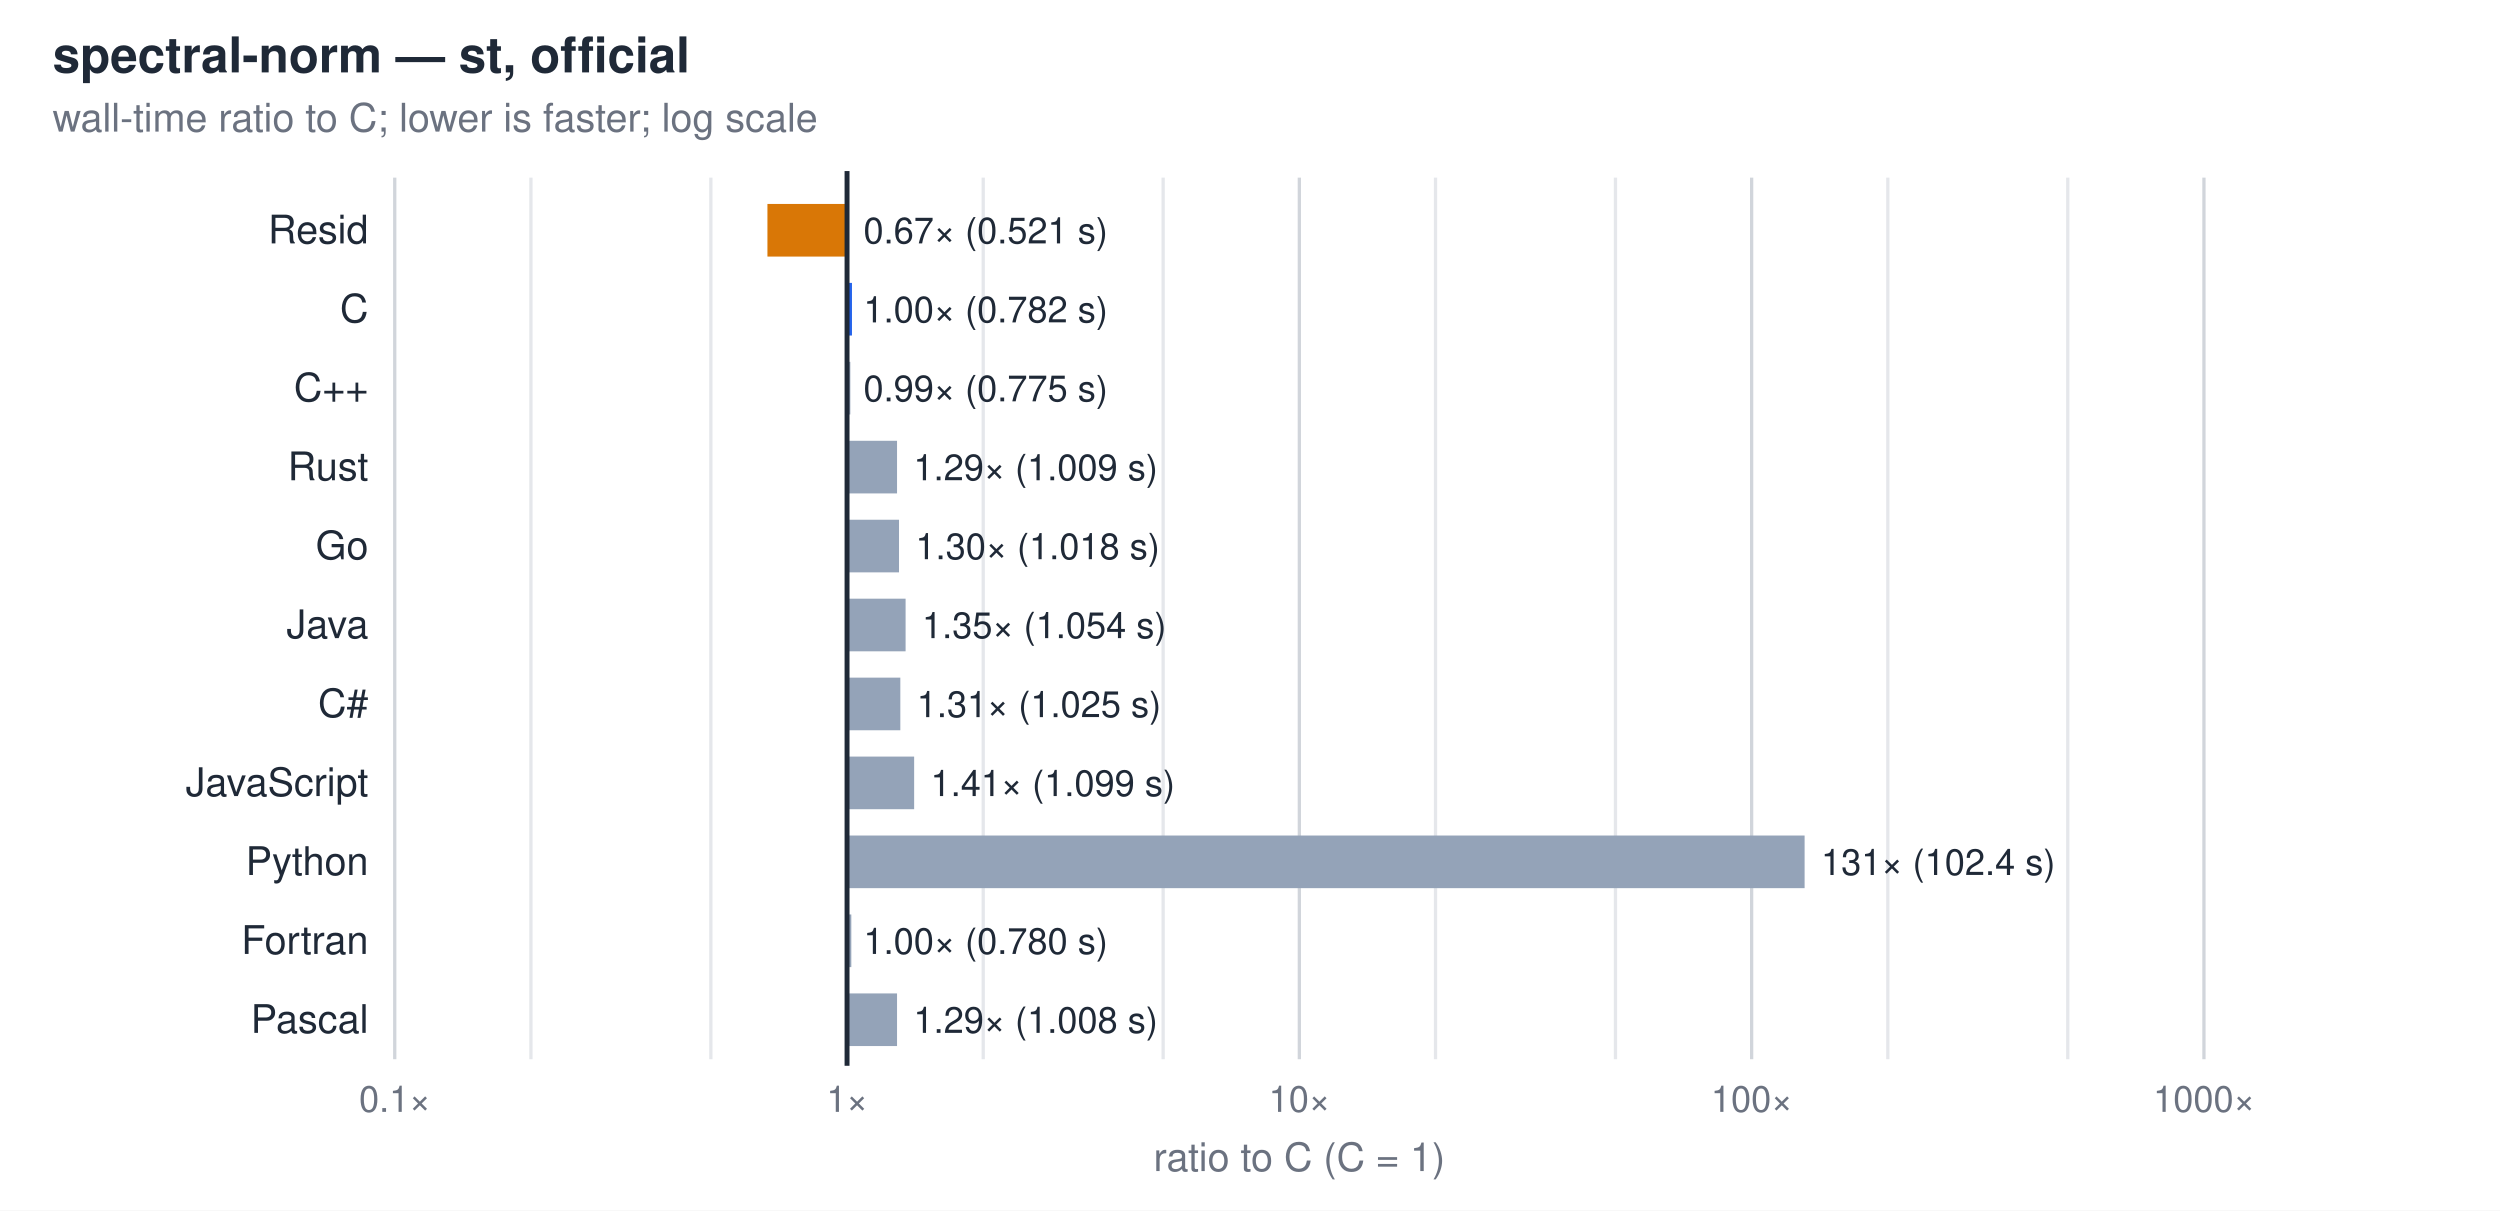
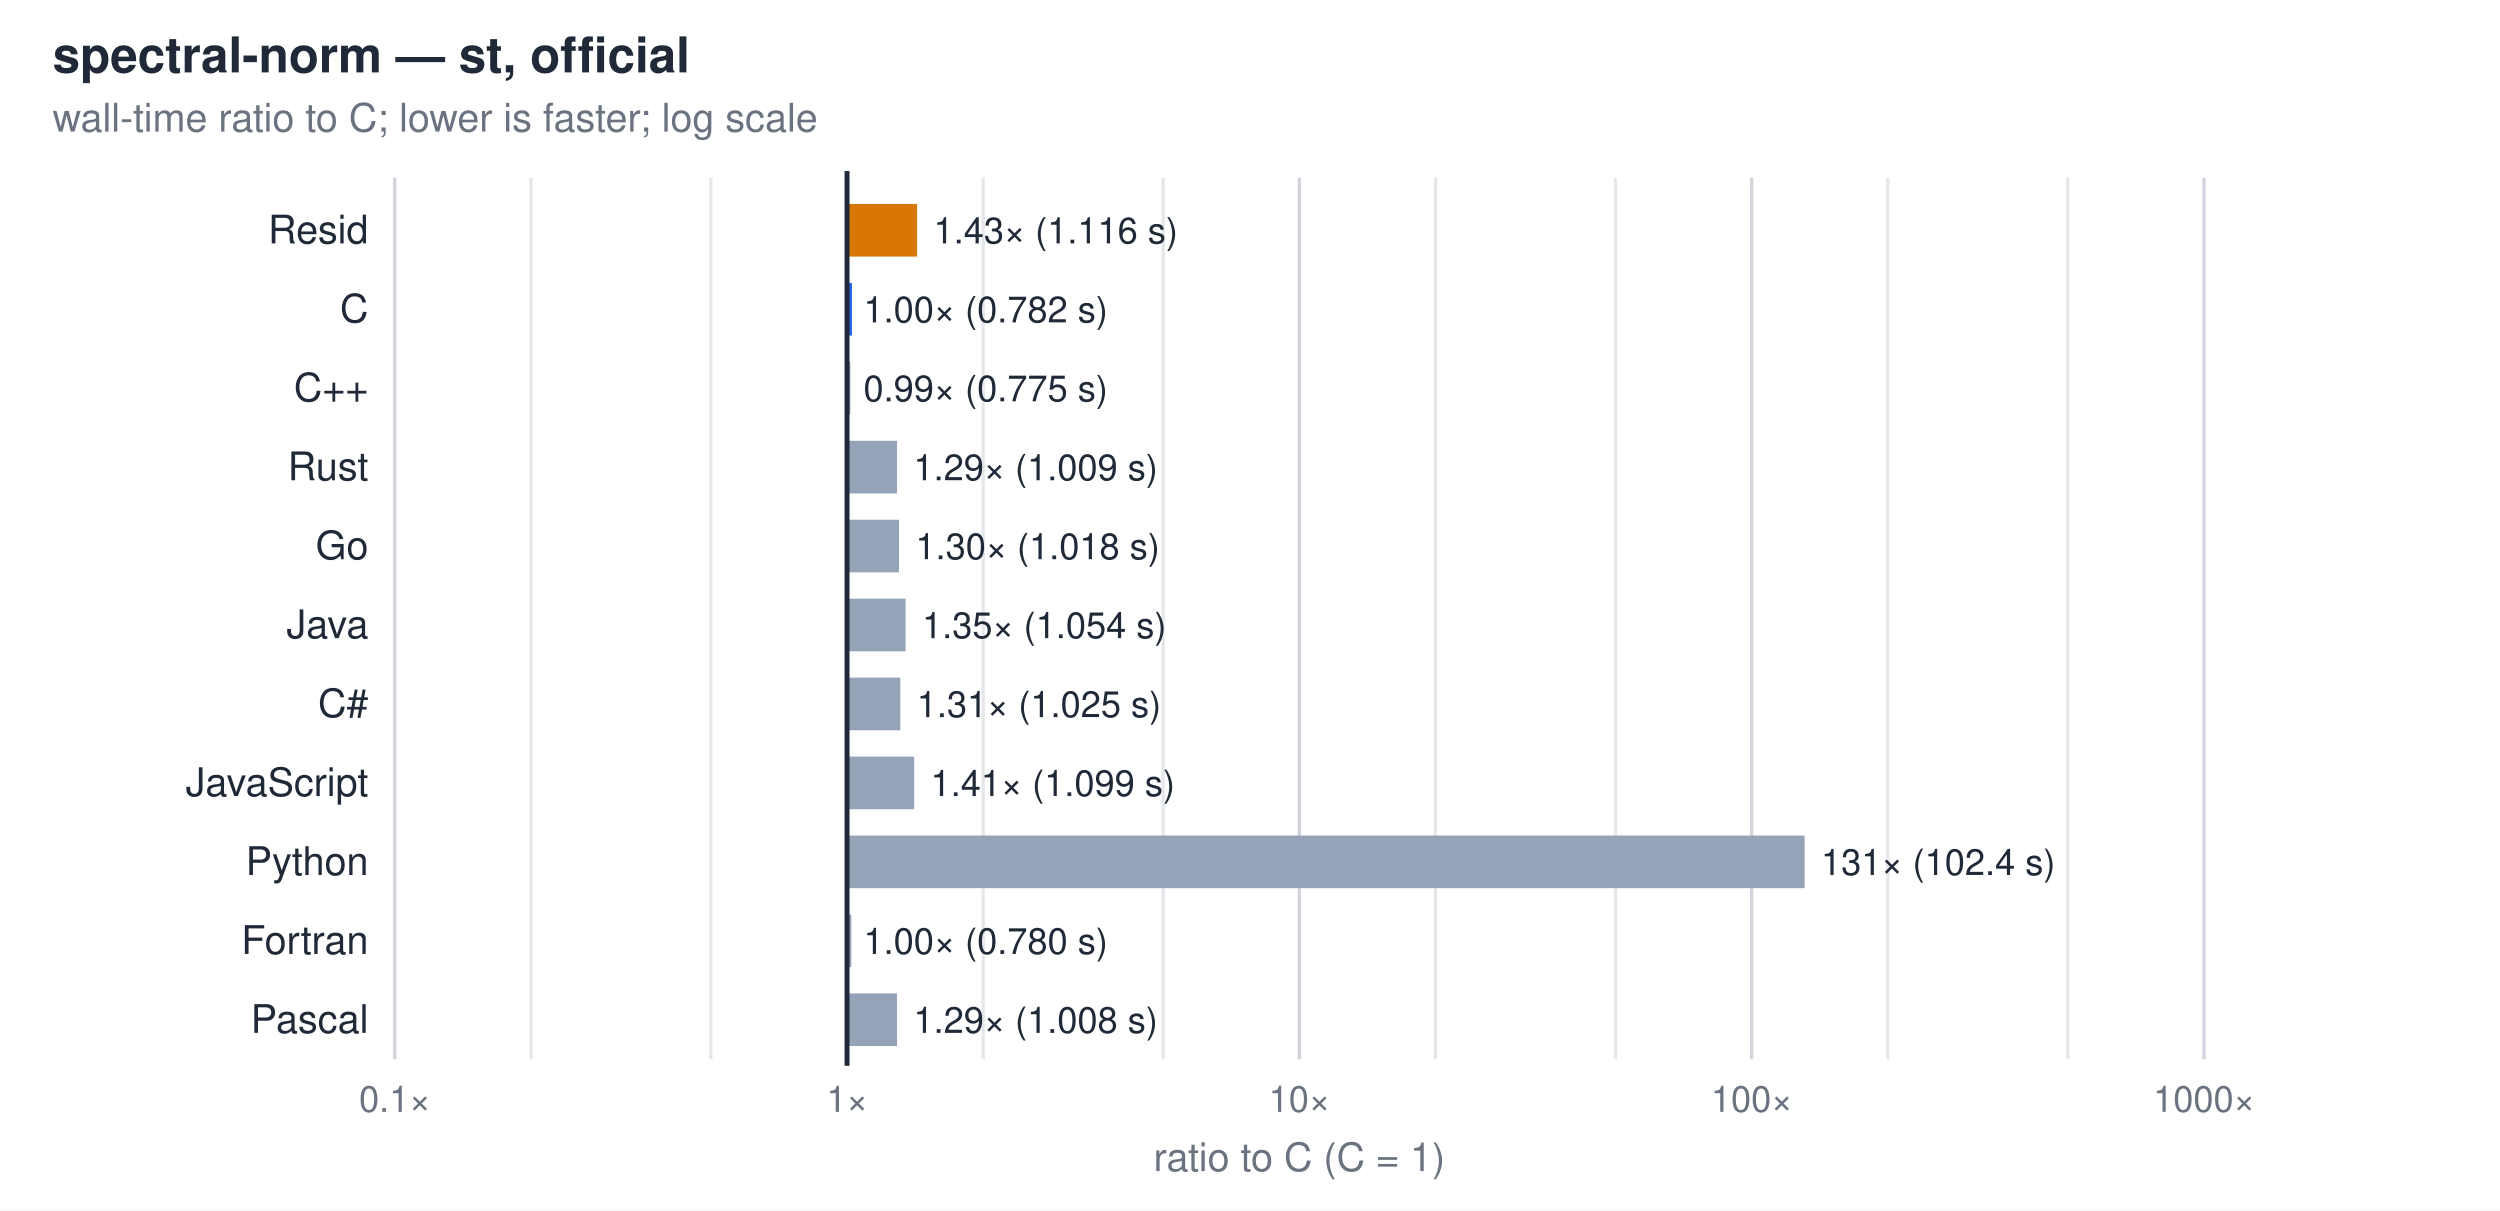
<svg xmlns="http://www.w3.org/2000/svg" width="760" height="368" viewBox="0 0 760 368" font-family="Helvetica, Arial, sans-serif" font-size="12">
  <rect x="0" y="0" width="760" height="368" fill="#ffffff" />
  <text x="16" y="22" font-size="15" font-weight="bold" fill="#1f2937">spectral-norm — st, official</text>
  <text x="16" y="40" fill="#6b7280">wall-time ratio to C; lower is faster; log scale</text>
  <line x1="120.0" y1="54" x2="120.0" y2="322" stroke="#d1d5db" stroke-width="1" />
  <text x="120.0" y="338" text-anchor="middle" fill="#6b7280" font-size="11">0.1×</text>
  <line x1="161.4" y1="54" x2="161.4" y2="322" stroke="#e5e7eb" stroke-width="1" />
  <line x1="216.1" y1="54" x2="216.1" y2="322" stroke="#e5e7eb" stroke-width="1" />
  <line x1="257.5" y1="54" x2="257.5" y2="322" stroke="#d1d5db" stroke-width="1" />
  <text x="257.5" y="338" text-anchor="middle" fill="#6b7280" font-size="11">1×</text>
  <line x1="298.9" y1="54" x2="298.9" y2="322" stroke="#e5e7eb" stroke-width="1" />
  <line x1="353.6" y1="54" x2="353.6" y2="322" stroke="#e5e7eb" stroke-width="1" />
  <line x1="395.0" y1="54" x2="395.0" y2="322" stroke="#d1d5db" stroke-width="1" />
  <text x="395.0" y="338" text-anchor="middle" fill="#6b7280" font-size="11">10×</text>
  <line x1="436.4" y1="54" x2="436.4" y2="322" stroke="#e5e7eb" stroke-width="1" />
  <line x1="491.1" y1="54" x2="491.1" y2="322" stroke="#e5e7eb" stroke-width="1" />
  <line x1="532.5" y1="54" x2="532.5" y2="322" stroke="#d1d5db" stroke-width="1" />
  <text x="532.5" y="338" text-anchor="middle" fill="#6b7280" font-size="11">100×</text>
  <line x1="573.9" y1="54" x2="573.9" y2="322" stroke="#e5e7eb" stroke-width="1" />
  <line x1="628.6" y1="54" x2="628.6" y2="322" stroke="#e5e7eb" stroke-width="1" />
  <line x1="670.0" y1="54" x2="670.0" y2="322" stroke="#d1d5db" stroke-width="1" />
  <text x="670.0" y="338" text-anchor="middle" fill="#6b7280" font-size="11">1000×</text>
  <text x="112" y="74.0" text-anchor="end" fill="#1f2937">Resid</text>
-   <rect x="233.3" y="62" width="24.2" height="16" fill="#d97706" />
-   <text x="262.5" y="74.0" fill="#1f2937" font-size="11">0.67×  (0.521 s)</text>
+   <rect x="257.5" y="62" width="21.3" height="16" fill="#d97706" />
+   <text x="283.8" y="74.0" fill="#1f2937" font-size="11">1.43×  (1.116 s)</text>
  <text x="112" y="98.0" text-anchor="end" fill="#1f2937">C</text>
  <rect x="257.5" y="86" width="1.5" height="16" fill="#2563eb" />
  <text x="262.5" y="98.0" fill="#1f2937" font-size="11">1.00×  (0.782 s)</text>
  <text x="112" y="122.0" text-anchor="end" fill="#1f2937">C++</text>
  <rect x="257.0" y="110" width="1.5" height="16" fill="#94a3b8" />
  <text x="262.5" y="122.0" fill="#1f2937" font-size="11">0.99×  (0.775 s)</text>
  <text x="112" y="146.0" text-anchor="end" fill="#1f2937">Rust</text>
  <rect x="257.5" y="134" width="15.2" height="16" fill="#94a3b8" />
  <text x="277.7" y="146.0" fill="#1f2937" font-size="11">1.29×  (1.009 s)</text>
  <text x="112" y="170.0" text-anchor="end" fill="#1f2937">Go</text>
  <rect x="257.5" y="158" width="15.8" height="16" fill="#94a3b8" />
  <text x="278.3" y="170.0" fill="#1f2937" font-size="11">1.30×  (1.018 s)</text>
  <text x="112" y="194.0" text-anchor="end" fill="#1f2937">Java</text>
  <rect x="257.5" y="182" width="17.8" height="16" fill="#94a3b8" />
  <text x="280.3" y="194.0" fill="#1f2937" font-size="11">1.35×  (1.054 s)</text>
  <text x="112" y="218.0" text-anchor="end" fill="#1f2937">C#</text>
  <rect x="257.5" y="206" width="16.2" height="16" fill="#94a3b8" />
  <text x="278.7" y="218.0" fill="#1f2937" font-size="11">1.31×  (1.025 s)</text>
  <text x="112" y="242.0" text-anchor="end" fill="#1f2937">JavaScript</text>
  <rect x="257.5" y="230" width="20.4" height="16" fill="#94a3b8" />
  <text x="282.9" y="242.0" fill="#1f2937" font-size="11">1.41×  (1.099 s)</text>
  <text x="112" y="266.0" text-anchor="end" fill="#1f2937">Python</text>
  <rect x="257.5" y="254" width="291.1" height="16" fill="#94a3b8" />
  <text x="553.6" y="266.0" fill="#1f2937" font-size="11">131×  (102.4 s)</text>
  <text x="112" y="290.0" text-anchor="end" fill="#1f2937">Fortran</text>
  <rect x="257.3" y="278" width="1.5" height="16" fill="#94a3b8" />
  <text x="262.5" y="290.0" fill="#1f2937" font-size="11">1.00×  (0.780 s)</text>
  <text x="112" y="314.0" text-anchor="end" fill="#1f2937">Pascal</text>
  <rect x="257.5" y="302" width="15.2" height="16" fill="#94a3b8" />
  <text x="277.7" y="314.0" fill="#1f2937" font-size="11">1.29×  (1.008 s)</text>
  <line x1="257.5" y1="52" x2="257.5" y2="324" stroke="#1f2937" stroke-width="1.5" />
  <text x="395.0" y="356" text-anchor="middle" fill="#6b7280">ratio to C (C = 1)</text>
</svg>
